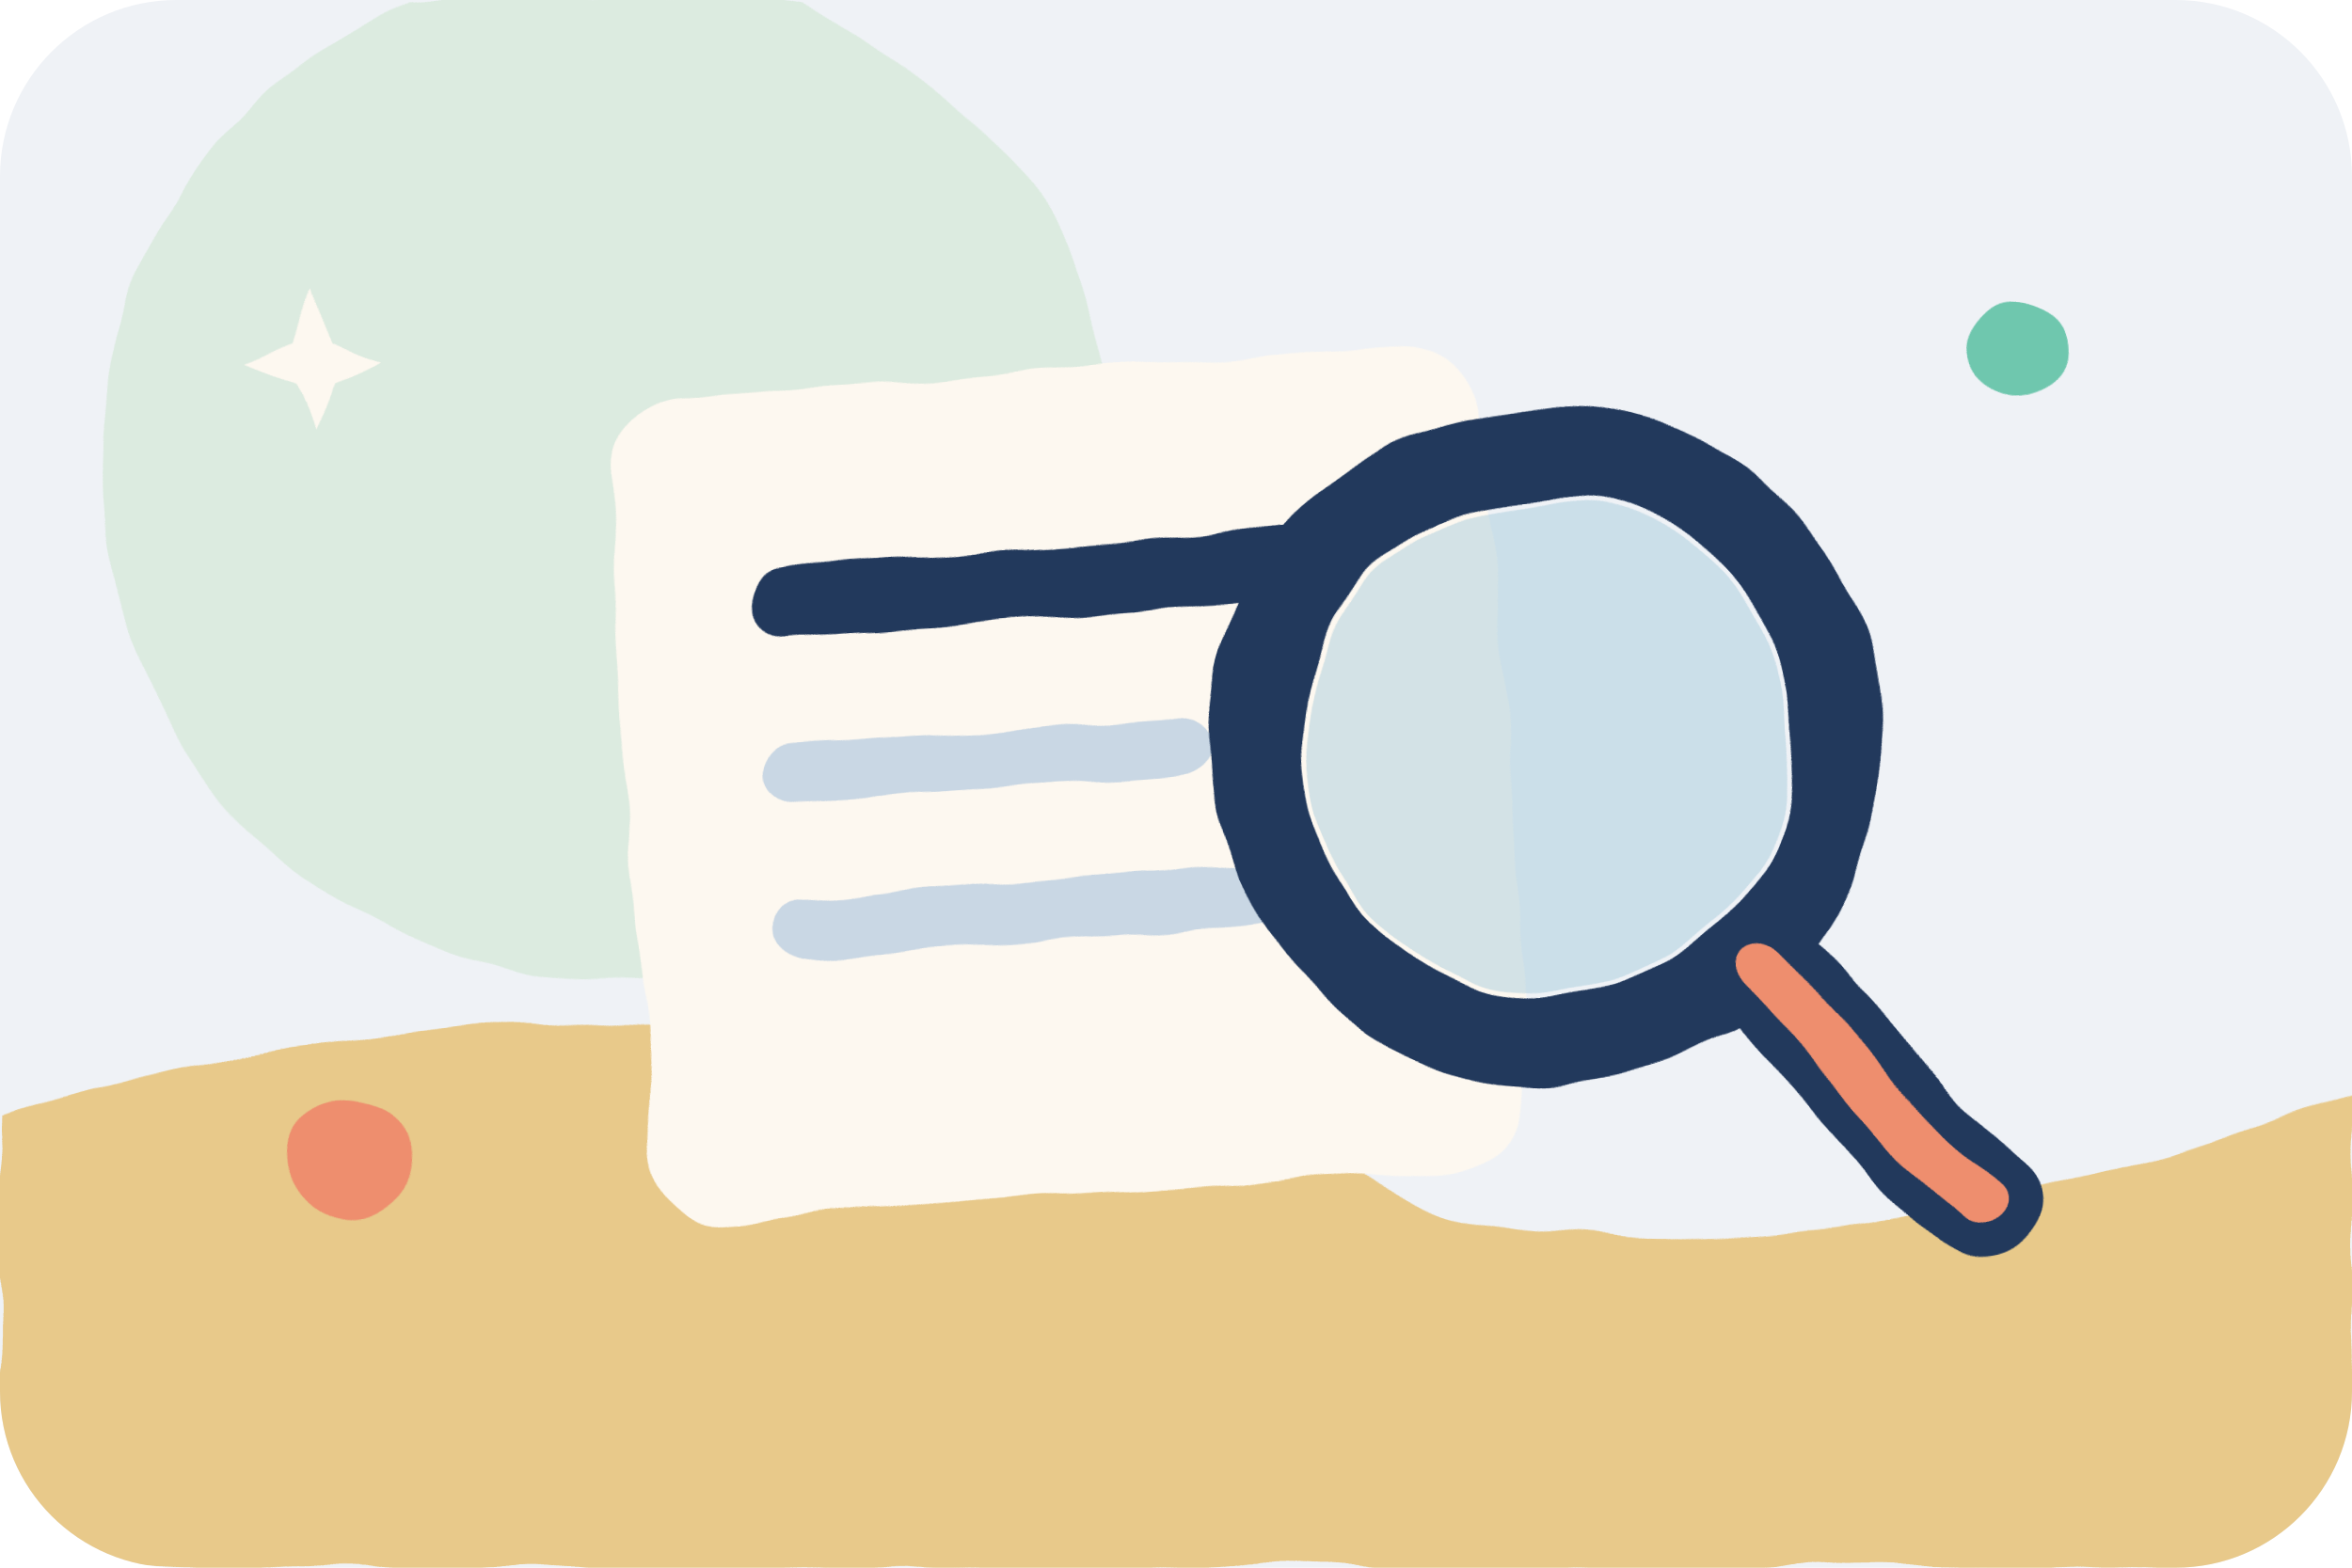
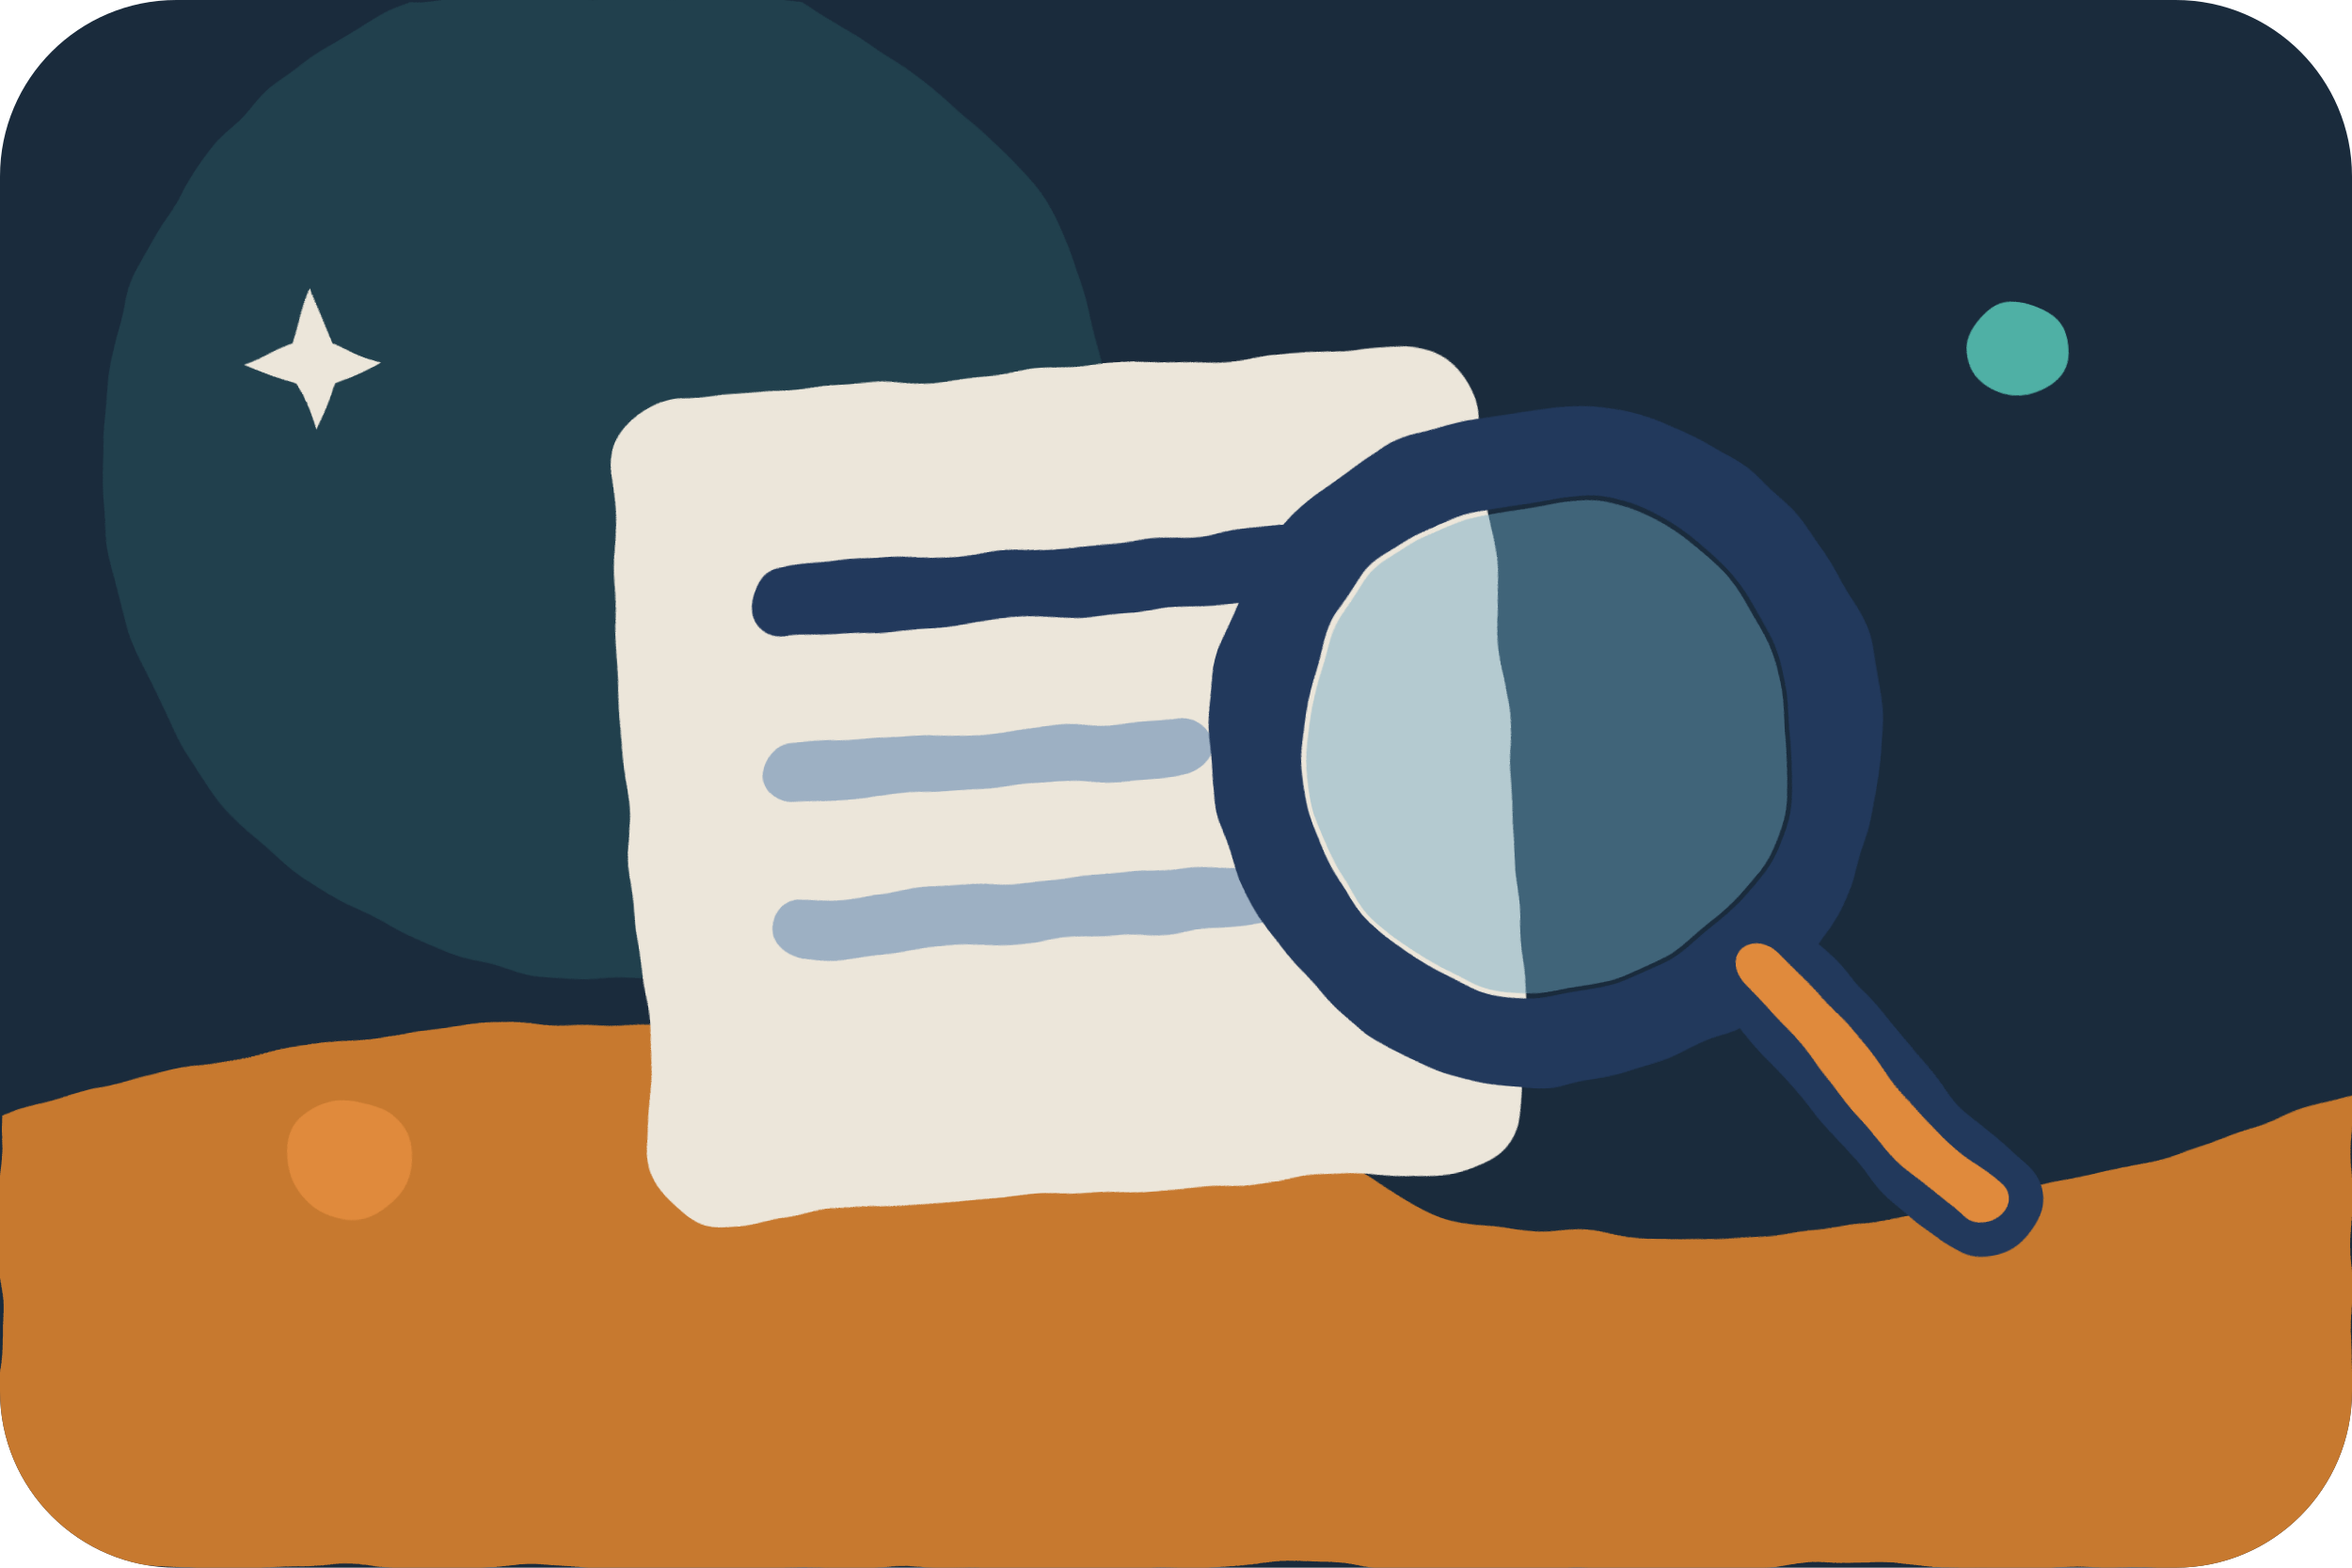
<svg xmlns="http://www.w3.org/2000/svg" viewBox="0 0 240 160" width="240" height="160" role="img" aria-hidden="true" focusable="false">
  <defs>
    <filter id="fltRough" x="-12%" y="-12%" width="124%" height="124%">
      <feTurbulence type="fractalNoise" baseFrequency="0.05" numOctaves="3" seed="41" result="noise" />
      <feDisplacementMap in="SourceGraphic" in2="noise" scale="3" xChannelSelector="R" yChannelSelector="G" />
    </filter>
    <clipPath id="fltClip">
      <rect x="0" y="0" width="240" height="160" rx="18" />
    </clipPath>
  </defs>
  <g clip-path="url(#fltClip)">
-     <rect width="240" height="160" fill="#EFF2F6" />
+     <rect width="240" height="160" fill="#1A2B3C" />
    <g filter="url(#fltRough)">
-       <circle cx="62" cy="48" r="52" fill="#DCEBE0" />
-       <path d="M-6 116c56-20 110-12 150 6 20 9 58 4 102-12v56H-6Z" fill="#E8C98A" />
+       <circle cx="62" cy="48" r="52" fill="#21404D" />
+       <path d="M-6 116c56-20 110-12 150 6 20 9 58 4 102-12v56H-6Z" fill="#C7792F" />
      <g transform="rotate(-4 108 80)">
-         <rect x="64" y="38" width="90" height="84" rx="8" fill="#FDF8F0" />
+         <rect x="64" y="38" width="90" height="84" rx="8" fill="#ECE6DA" />
        <rect x="78" y="56" width="62" height="7" rx="3.5" fill="#22395C" />
-         <rect x="78" y="74" width="46" height="6" rx="3" fill="#C9D7E4" />
-         <rect x="78" y="90" width="54" height="6" rx="3" fill="#C9D7E4" />
+         <rect x="78" y="74" width="46" height="6" rx="3" fill="#9DB0C3" />
+         <rect x="78" y="90" width="54" height="6" rx="3" fill="#9DB0C3" />
      </g>
      <g>
        <circle cx="158" cy="76" r="30" fill="none" stroke="#22395C" stroke-width="9" />
-         <circle cx="158" cy="76" r="25" fill="#9FC7D9" opacity=".45" />
+         <circle cx="158" cy="76" r="25" fill="#6FA9C4" opacity=".45" />
        <path d="M180 99l22 24" stroke="#22395C" stroke-width="12" stroke-linecap="round" />
-         <path d="M180 99l22 24" stroke="#EE8E6E" stroke-width="5" stroke-linecap="round" />
+         <path d="M180 99l22 24" stroke="#E08A3C" stroke-width="5" stroke-linecap="round" />
      </g>
-       <circle cx="36" cy="118" r="6" fill="#EE8E6E" />
-       <circle cx="206" cy="36" r="5" fill="#6FC7AE" />
-       <path d="M32 30l2 5 5 2-5 2-2 5-2-5-5-2 5-2Z" fill="#FDF8F0" />
+       <circle cx="36" cy="118" r="6" fill="#E08A3C" />
+       <circle cx="206" cy="36" r="5" fill="#4FB0A5" />
+       <path d="M32 30l2 5 5 2-5 2-2 5-2-5-5-2 5-2Z" fill="#ECE6DA" />
    </g>
  </g>
</svg>
